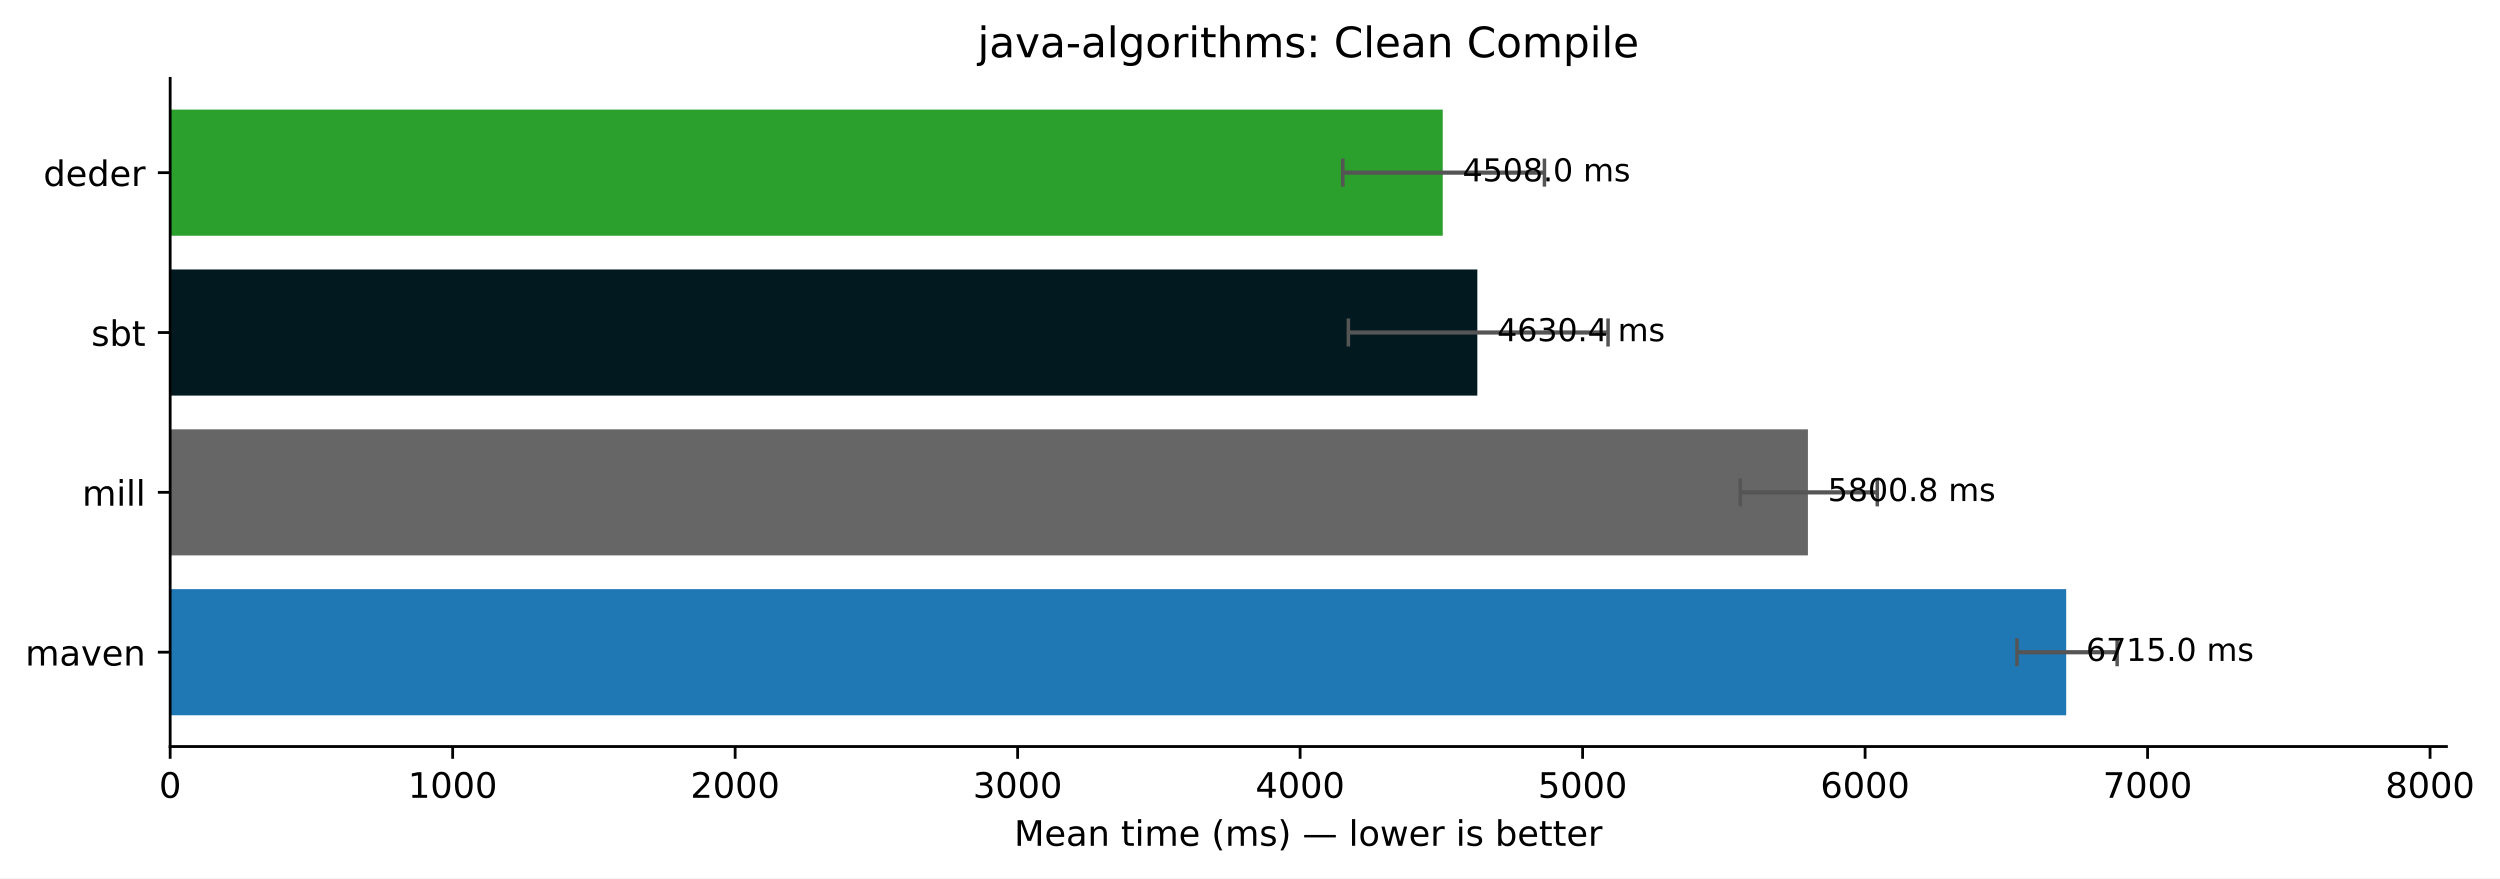
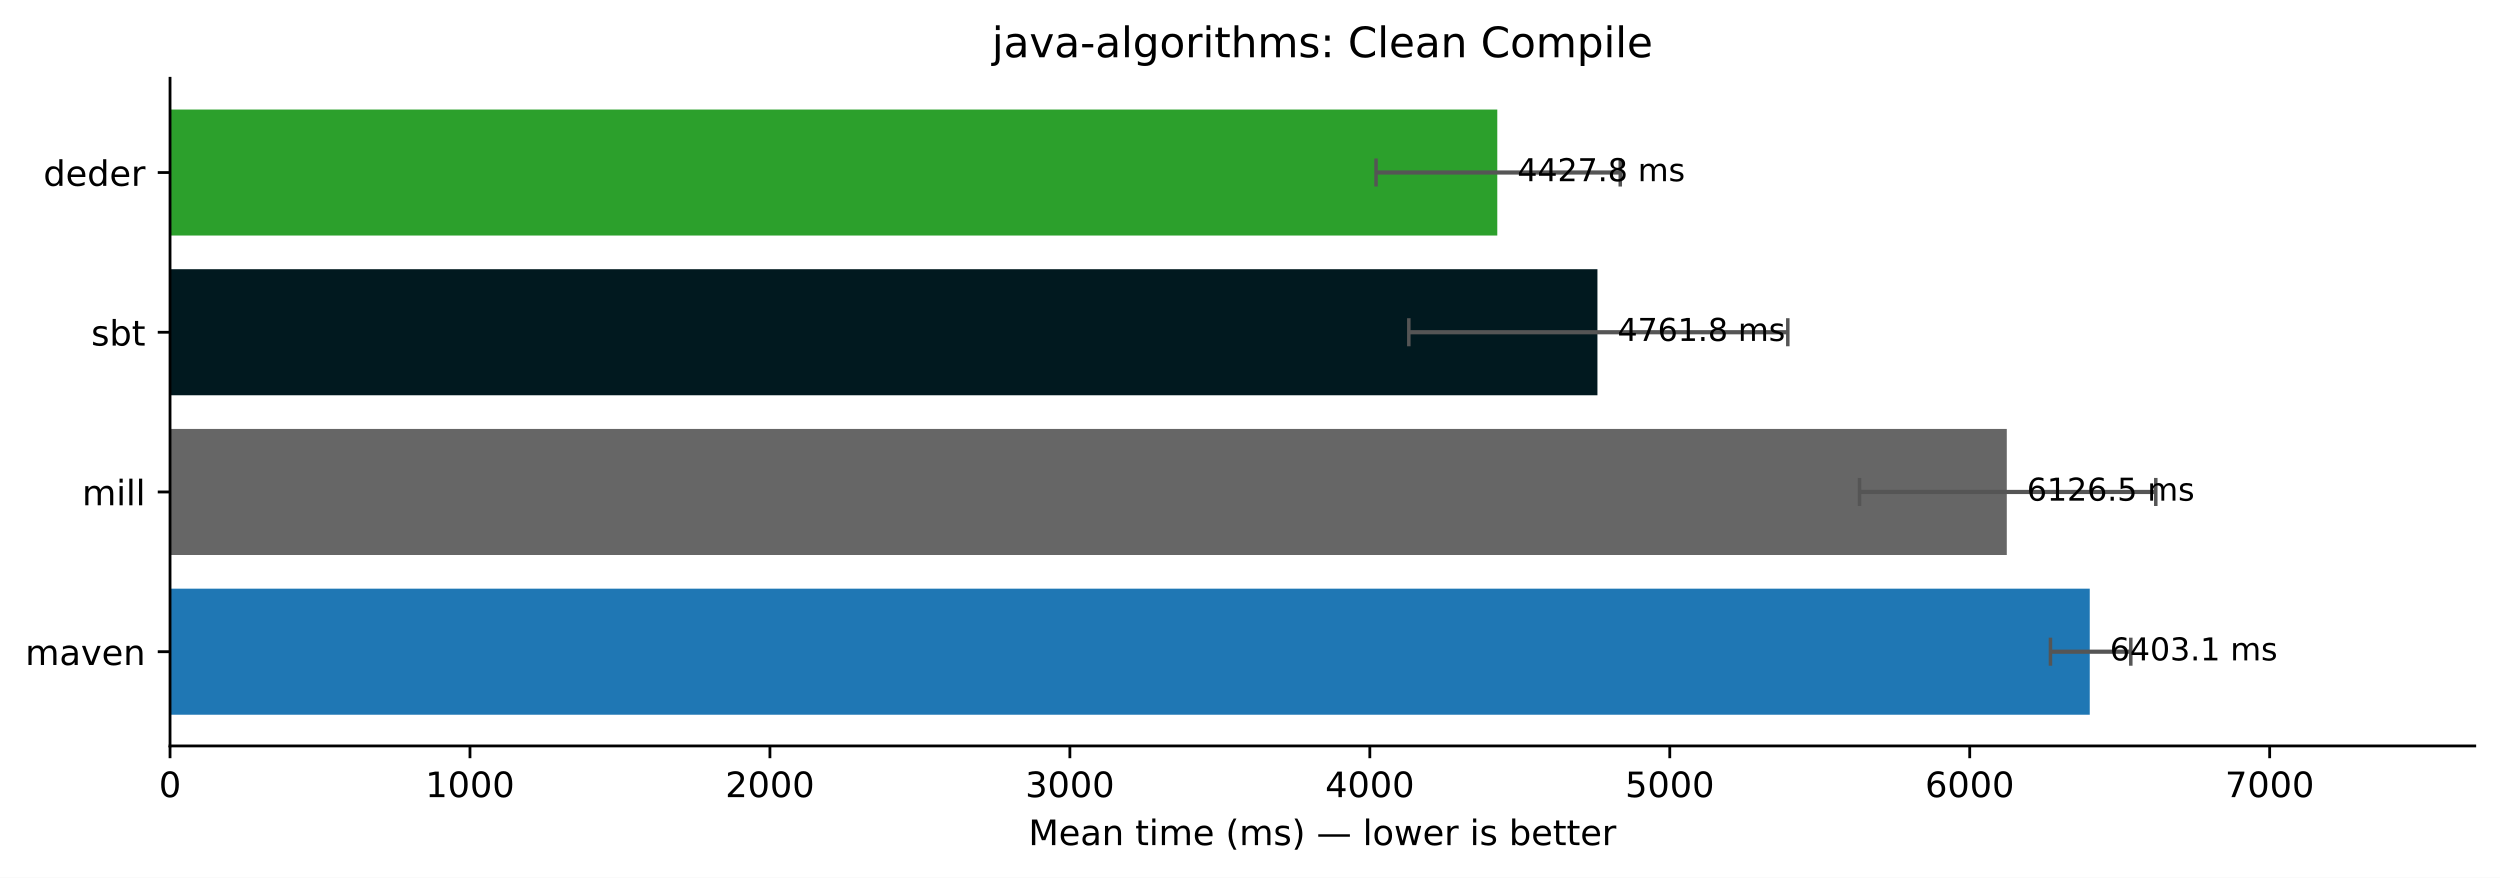
- <svg xmlns="http://www.w3.org/2000/svg" xmlns:xlink="http://www.w3.org/1999/xlink" width="712.217pt" height="250.234pt" viewBox="0 0 712.217 250.234" version="1.1">
+ <svg xmlns="http://www.w3.org/2000/svg" xmlns:xlink="http://www.w3.org/1999/xlink" width="712.788pt" height="250.234pt" viewBox="0 0 712.788 250.234" version="1.1">
  <defs>
    <style type="text/css">*{stroke-linejoin: round; stroke-linecap: butt}</style>
  </defs>
  <g id="figure_1">
    <g id="patch_1">
-       <path d="M 0 250.234  L 712.217 250.234  L 712.217 0  L 0 0  z " style="fill: #ffffff" />
+       <path d="M 0 250.234  L 712.788 250.234  L 712.788 0  L 0 0  z " style="fill: #ffffff" />
    </g>
    <g id="axes_1">
      <g id="patch_2">
-         <path d="M 48.478 212.678  L 696.959 212.678  L 696.959 22.318  L 48.478 22.318  z " style="fill: #ffffff" />
+         <path d="M 48.478 212.678  L 705.588 212.678  L 705.588 22.318  L 48.478 22.318  z " style="fill: #ffffff" />
      </g>
      <g id="patch_3">
-         <path d="M 48.478 204.025  L 588.879 204.025  L 588.879 167.593  L 48.478 167.593  z " clip-path="url(#p4eeedbadb4)" style="fill: #1f77b4; stroke: #ffffff; stroke-width: 0.5; stroke-linejoin: miter" />
+         <path d="M 48.478 204.025  L 596.07 204.025  L 596.07 167.593  L 48.478 167.593  z " clip-path="url(#pfe9e58a4bf)" style="fill: #1f77b4; stroke: #ffffff; stroke-width: 0.5; stroke-linejoin: miter" />
      </g>
      <g id="patch_4">
-         <path d="M 48.478 158.485  L 515.305 158.485  L 515.305 122.052  L 48.478 122.052  z " clip-path="url(#p4eeedbadb4)" style="fill: #666666; stroke: #ffffff; stroke-width: 0.5; stroke-linejoin: miter" />
+         <path d="M 48.478 158.485  L 572.416 158.485  L 572.416 122.052  L 48.478 122.052  z " clip-path="url(#pfe9e58a4bf)" style="fill: #666666; stroke: #ffffff; stroke-width: 0.5; stroke-linejoin: miter" />
      </g>
      <g id="patch_5">
-         <path d="M 48.478 112.944  L 421.121 112.944  L 421.121 76.512  L 48.478 76.512  z " clip-path="url(#p4eeedbadb4)" style="fill: #01191f; stroke: #ffffff; stroke-width: 0.5; stroke-linejoin: miter" />
+         <path d="M 48.478 112.944  L 455.703 112.944  L 455.703 76.512  L 48.478 76.512  z " clip-path="url(#pfe9e58a4bf)" style="fill: #01191f; stroke: #ffffff; stroke-width: 0.5; stroke-linejoin: miter" />
      </g>
      <g id="patch_6">
-         <path d="M 48.478 67.403  L 411.27 67.403  L 411.27 30.971  L 48.478 30.971  z " clip-path="url(#p4eeedbadb4)" style="fill: #2ca02c; stroke: #ffffff; stroke-width: 0.5; stroke-linejoin: miter" />
+         <path d="M 48.478 67.403  L 427.147 67.403  L 427.147 30.971  L 48.478 30.971  z " clip-path="url(#pfe9e58a4bf)" style="fill: #2ca02c; stroke: #ffffff; stroke-width: 0.5; stroke-linejoin: miter" />
      </g>
      <g id="matplotlib.axis_1">
        <g id="xtick_1">
          <g id="line2d_1">
            <defs>
-               <path id="mb812a538a2" d="M 0 0  L 0 3.5  " style="stroke: #000000; stroke-width: 0.8" />
+               <path id="me7ac058f1b" d="M 0 0  L 0 3.5  " style="stroke: #000000; stroke-width: 0.8" />
            </defs>
            <g>
-               <use xlink:href="#mb812a538a2" x="48.478" y="212.678" style="stroke: #000000; stroke-width: 0.8" />
+               <use xlink:href="#me7ac058f1b" x="48.478" y="212.678" style="stroke: #000000; stroke-width: 0.8" />
            </g>
          </g>
          <g id="text_1">
            <g transform="translate(45.29688 227.2766) scale(0.1 -0.1)">
              <defs>
                <path id="DejaVuSans-30" d="M 2034 4250  Q 1547 4250 1301 3770  Q 1056 3291 1056 2328  Q 1056 1369 1301 889  Q 1547 409 2034 409  Q 2525 409 2770 889  Q 3016 1369 3016 2328  Q 3016 3291 2770 3770  Q 2525 4250 2034 4250  z M 2034 4750  Q 2819 4750 3233 4129  Q 3647 3509 3647 2328  Q 3647 1150 3233 529  Q 2819 -91 2034 -91  Q 1250 -91 836 529  Q 422 1150 422 2328  Q 422 3509 836 4129  Q 1250 4750 2034 4750  z " transform="scale(0.015625)" />
              </defs>
              <use xlink:href="#DejaVuSans-30" />
            </g>
          </g>
        </g>
        <g id="xtick_2">
          <g id="line2d_2">
            <g>
-               <use xlink:href="#mb812a538a2" x="128.955" y="212.678" style="stroke: #000000; stroke-width: 0.8" />
+               <use xlink:href="#me7ac058f1b" x="133.998" y="212.678" style="stroke: #000000; stroke-width: 0.8" />
            </g>
          </g>
          <g id="text_2">
-             <g transform="translate(116.2299 227.2766) scale(0.1 -0.1)">
+             <g transform="translate(121.2729 227.2766) scale(0.1 -0.1)">
              <defs>
                <path id="DejaVuSans-31" d="M 794 531  L 1825 531  L 1825 4091  L 703 3866  L 703 4441  L 1819 4666  L 2450 4666  L 2450 531  L 3481 531  L 3481 0  L 794 0  L 794 531  z " transform="scale(0.015625)" />
              </defs>
              <use xlink:href="#DejaVuSans-31" />
              <use xlink:href="#DejaVuSans-30" transform="translate(63.62305 0)" />
              <use xlink:href="#DejaVuSans-30" transform="translate(127.2461 0)" />
              <use xlink:href="#DejaVuSans-30" transform="translate(190.8691 0)" />
            </g>
          </g>
        </g>
        <g id="xtick_3">
          <g id="line2d_3">
            <g>
-               <use xlink:href="#mb812a538a2" x="209.432" y="212.678" style="stroke: #000000; stroke-width: 0.8" />
+               <use xlink:href="#me7ac058f1b" x="219.518" y="212.678" style="stroke: #000000; stroke-width: 0.8" />
            </g>
          </g>
          <g id="text_3">
-             <g transform="translate(196.7066 227.2766) scale(0.1 -0.1)">
+             <g transform="translate(206.7926 227.2766) scale(0.1 -0.1)">
              <defs>
                <path id="DejaVuSans-32" d="M 1228 531  L 3431 531  L 3431 0  L 469 0  L 469 531  Q 828 903 1448 1529  Q 2069 2156 2228 2338  Q 2531 2678 2651 2914  Q 2772 3150 2772 3378  Q 2772 3750 2511 3984  Q 2250 4219 1831 4219  Q 1534 4219 1204 4116  Q 875 4013 500 3803  L 500 4441  Q 881 4594 1212 4672  Q 1544 4750 1819 4750  Q 2544 4750 2975 4387  Q 3406 4025 3406 3419  Q 3406 3131 3298 2873  Q 3191 2616 2906 2266  Q 2828 2175 2409 1742  Q 1991 1309 1228 531  z " transform="scale(0.015625)" />
              </defs>
              <use xlink:href="#DejaVuSans-32" />
              <use xlink:href="#DejaVuSans-30" transform="translate(63.62305 0)" />
              <use xlink:href="#DejaVuSans-30" transform="translate(127.2461 0)" />
              <use xlink:href="#DejaVuSans-30" transform="translate(190.8691 0)" />
            </g>
          </g>
        </g>
        <g id="xtick_4">
          <g id="line2d_4">
            <g>
-               <use xlink:href="#mb812a538a2" x="289.908" y="212.678" style="stroke: #000000; stroke-width: 0.8" />
+               <use xlink:href="#me7ac058f1b" x="305.037" y="212.678" style="stroke: #000000; stroke-width: 0.8" />
            </g>
          </g>
          <g id="text_4">
-             <g transform="translate(277.1833 227.2766) scale(0.1 -0.1)">
+             <g transform="translate(292.3124 227.2766) scale(0.1 -0.1)">
              <defs>
                <path id="DejaVuSans-33" d="M 2597 2516  Q 3050 2419 3304 2112  Q 3559 1806 3559 1356  Q 3559 666 3084 287  Q 2609 -91 1734 -91  Q 1441 -91 1130 -33  Q 819 25 488 141  L 488 750  Q 750 597 1062 519  Q 1375 441 1716 441  Q 2309 441 2620 675  Q 2931 909 2931 1356  Q 2931 1769 2642 2001  Q 2353 2234 1838 2234  L 1294 2234  L 1294 2753  L 1863 2753  Q 2328 2753 2575 2939  Q 2822 3125 2822 3475  Q 2822 3834 2567 4026  Q 2313 4219 1838 4219  Q 1578 4219 1281 4162  Q 984 4106 628 3988  L 628 4550  Q 988 4650 1302 4700  Q 1616 4750 1894 4750  Q 2613 4750 3031 4423  Q 3450 4097 3450 3541  Q 3450 3153 3228 2886  Q 3006 2619 2597 2516  z " transform="scale(0.015625)" />
              </defs>
              <use xlink:href="#DejaVuSans-33" />
              <use xlink:href="#DejaVuSans-30" transform="translate(63.62305 0)" />
              <use xlink:href="#DejaVuSans-30" transform="translate(127.2461 0)" />
              <use xlink:href="#DejaVuSans-30" transform="translate(190.8691 0)" />
            </g>
          </g>
        </g>
        <g id="xtick_5">
          <g id="line2d_5">
            <g>
-               <use xlink:href="#mb812a538a2" x="370.385" y="212.678" style="stroke: #000000; stroke-width: 0.8" />
+               <use xlink:href="#me7ac058f1b" x="390.557" y="212.678" style="stroke: #000000; stroke-width: 0.8" />
            </g>
          </g>
          <g id="text_5">
-             <g transform="translate(357.66 227.2766) scale(0.1 -0.1)">
+             <g transform="translate(377.8322 227.2766) scale(0.1 -0.1)">
              <defs>
                <path id="DejaVuSans-34" d="M 2419 4116  L 825 1625  L 2419 1625  L 2419 4116  z M 2253 4666  L 3047 4666  L 3047 1625  L 3713 1625  L 3713 1100  L 3047 1100  L 3047 0  L 2419 0  L 2419 1100  L 313 1100  L 313 1709  L 2253 4666  z " transform="scale(0.015625)" />
              </defs>
              <use xlink:href="#DejaVuSans-34" />
              <use xlink:href="#DejaVuSans-30" transform="translate(63.62305 0)" />
              <use xlink:href="#DejaVuSans-30" transform="translate(127.2461 0)" />
              <use xlink:href="#DejaVuSans-30" transform="translate(190.8691 0)" />
            </g>
          </g>
        </g>
        <g id="xtick_6">
          <g id="line2d_6">
            <g>
-               <use xlink:href="#mb812a538a2" x="450.862" y="212.678" style="stroke: #000000; stroke-width: 0.8" />
+               <use xlink:href="#me7ac058f1b" x="476.077" y="212.678" style="stroke: #000000; stroke-width: 0.8" />
            </g>
          </g>
          <g id="text_6">
-             <g transform="translate(438.1368 227.2766) scale(0.1 -0.1)">
+             <g transform="translate(463.3519 227.2766) scale(0.1 -0.1)">
              <defs>
                <path id="DejaVuSans-35" d="M 691 4666  L 3169 4666  L 3169 4134  L 1269 4134  L 1269 2991  Q 1406 3038 1543 3061  Q 1681 3084 1819 3084  Q 2600 3084 3056 2656  Q 3513 2228 3513 1497  Q 3513 744 3044 326  Q 2575 -91 1722 -91  Q 1428 -91 1123 -41  Q 819 9 494 109  L 494 744  Q 775 591 1075 516  Q 1375 441 1709 441  Q 2250 441 2565 725  Q 2881 1009 2881 1497  Q 2881 1984 2565 2268  Q 2250 2553 1709 2553  Q 1456 2553 1204 2497  Q 953 2441 691 2322  L 691 4666  z " transform="scale(0.015625)" />
              </defs>
              <use xlink:href="#DejaVuSans-35" />
              <use xlink:href="#DejaVuSans-30" transform="translate(63.62305 0)" />
              <use xlink:href="#DejaVuSans-30" transform="translate(127.2461 0)" />
              <use xlink:href="#DejaVuSans-30" transform="translate(190.8691 0)" />
            </g>
          </g>
        </g>
        <g id="xtick_7">
          <g id="line2d_7">
            <g>
-               <use xlink:href="#mb812a538a2" x="531.338" y="212.678" style="stroke: #000000; stroke-width: 0.8" />
+               <use xlink:href="#me7ac058f1b" x="561.597" y="212.678" style="stroke: #000000; stroke-width: 0.8" />
            </g>
          </g>
          <g id="text_7">
-             <g transform="translate(518.6135 227.2766) scale(0.1 -0.1)">
+             <g transform="translate(548.8717 227.2766) scale(0.1 -0.1)">
              <defs>
                <path id="DejaVuSans-36" d="M 2113 2584  Q 1688 2584 1439 2293  Q 1191 2003 1191 1497  Q 1191 994 1439 701  Q 1688 409 2113 409  Q 2538 409 2786 701  Q 3034 994 3034 1497  Q 3034 2003 2786 2293  Q 2538 2584 2113 2584  z M 3366 4563  L 3366 3988  Q 3128 4100 2886 4159  Q 2644 4219 2406 4219  Q 1781 4219 1451 3797  Q 1122 3375 1075 2522  Q 1259 2794 1537 2939  Q 1816 3084 2150 3084  Q 2853 3084 3261 2657  Q 3669 2231 3669 1497  Q 3669 778 3244 343  Q 2819 -91 2113 -91  Q 1303 -91 875 529  Q 447 1150 447 2328  Q 447 3434 972 4092  Q 1497 4750 2381 4750  Q 2619 4750 2861 4703  Q 3103 4656 3366 4563  z " transform="scale(0.015625)" />
              </defs>
              <use xlink:href="#DejaVuSans-36" />
              <use xlink:href="#DejaVuSans-30" transform="translate(63.62305 0)" />
              <use xlink:href="#DejaVuSans-30" transform="translate(127.2461 0)" />
              <use xlink:href="#DejaVuSans-30" transform="translate(190.8691 0)" />
            </g>
          </g>
        </g>
        <g id="xtick_8">
          <g id="line2d_8">
            <g>
-               <use xlink:href="#mb812a538a2" x="611.815" y="212.678" style="stroke: #000000; stroke-width: 0.8" />
+               <use xlink:href="#me7ac058f1b" x="647.116" y="212.678" style="stroke: #000000; stroke-width: 0.8" />
            </g>
          </g>
          <g id="text_8">
-             <g transform="translate(599.0902 227.2766) scale(0.1 -0.1)">
+             <g transform="translate(634.3914 227.2766) scale(0.1 -0.1)">
              <defs>
                <path id="DejaVuSans-37" d="M 525 4666  L 3525 4666  L 3525 4397  L 1831 0  L 1172 0  L 2766 4134  L 525 4134  L 525 4666  z " transform="scale(0.015625)" />
              </defs>
              <use xlink:href="#DejaVuSans-37" />
              <use xlink:href="#DejaVuSans-30" transform="translate(63.62305 0)" />
              <use xlink:href="#DejaVuSans-30" transform="translate(127.2461 0)" />
              <use xlink:href="#DejaVuSans-30" transform="translate(190.8691 0)" />
            </g>
          </g>
        </g>
-         <g id="xtick_9">
-           <g id="line2d_9">
-             <g>
-               <use xlink:href="#mb812a538a2" x="692.292" y="212.678" style="stroke: #000000; stroke-width: 0.8" />
-             </g>
-           </g>
-           <g id="text_9">
-             <g transform="translate(679.5669 227.2766) scale(0.1 -0.1)">
-               <defs>
-                 <path id="DejaVuSans-38" d="M 2034 2216  Q 1584 2216 1326 1975  Q 1069 1734 1069 1313  Q 1069 891 1326 650  Q 1584 409 2034 409  Q 2484 409 2743 651  Q 3003 894 3003 1313  Q 3003 1734 2745 1975  Q 2488 2216 2034 2216  z M 1403 2484  Q 997 2584 770 2862  Q 544 3141 544 3541  Q 544 4100 942 4425  Q 1341 4750 2034 4750  Q 2731 4750 3128 4425  Q 3525 4100 3525 3541  Q 3525 3141 3298 2862  Q 3072 2584 2669 2484  Q 3125 2378 3379 2068  Q 3634 1759 3634 1313  Q 3634 634 3220 271  Q 2806 -91 2034 -91  Q 1263 -91 848 271  Q 434 634 434 1313  Q 434 1759 690 2068  Q 947 2378 1403 2484  z M 1172 3481  Q 1172 3119 1398 2916  Q 1625 2713 2034 2713  Q 2441 2713 2670 2916  Q 2900 3119 2900 3481  Q 2900 3844 2670 4047  Q 2441 4250 2034 4250  Q 1625 4250 1398 4047  Q 1172 3844 1172 3481  z " transform="scale(0.015625)" />
-               </defs>
-               <use xlink:href="#DejaVuSans-38" />
-               <use xlink:href="#DejaVuSans-30" transform="translate(63.62305 0)" />
-               <use xlink:href="#DejaVuSans-30" transform="translate(127.2461 0)" />
-               <use xlink:href="#DejaVuSans-30" transform="translate(190.8691 0)" />
-             </g>
-           </g>
-         </g>
-         <g id="text_10">
-           <g transform="translate(288.9217 240.9547) scale(0.1 -0.1)">
+         <g id="text_9">
+           <g transform="translate(293.2362 240.9547) scale(0.1 -0.1)">
            <defs>
              <path id="DejaVuSans-4d" d="M 628 4666  L 1569 4666  L 2759 1491  L 3956 4666  L 4897 4666  L 4897 0  L 4281 0  L 4281 4097  L 3078 897  L 2444 897  L 1241 4097  L 1241 0  L 628 0  L 628 4666  z " transform="scale(0.015625)" />
              <path id="DejaVuSans-65" d="M 3597 1894  L 3597 1613  L 953 1613  Q 991 1019 1311 708  Q 1631 397 2203 397  Q 2534 397 2845 478  Q 3156 559 3463 722  L 3463 178  Q 3153 47 2828 -22  Q 2503 -91 2169 -91  Q 1331 -91 842 396  Q 353 884 353 1716  Q 353 2575 817 3079  Q 1281 3584 2069 3584  Q 2775 3584 3186 3129  Q 3597 2675 3597 1894  z M 3022 2063  Q 3016 2534 2758 2815  Q 2500 3097 2075 3097  Q 1594 3097 1305 2825  Q 1016 2553 972 2059  L 3022 2063  z " transform="scale(0.015625)" />
              <path id="DejaVuSans-61" d="M 2194 1759  Q 1497 1759 1228 1600  Q 959 1441 959 1056  Q 959 750 1161 570  Q 1363 391 1709 391  Q 2188 391 2477 730  Q 2766 1069 2766 1631  L 2766 1759  L 2194 1759  z M 3341 1997  L 3341 0  L 2766 0  L 2766 531  Q 2569 213 2275 61  Q 1981 -91 1556 -91  Q 1019 -91 701 211  Q 384 513 384 1019  Q 384 1609 779 1909  Q 1175 2209 1959 2209  L 2766 2209  L 2766 2266  Q 2766 2663 2505 2880  Q 2244 3097 1772 3097  Q 1472 3097 1187 3025  Q 903 2953 641 2809  L 641 3341  Q 956 3463 1253 3523  Q 1550 3584 1831 3584  Q 2591 3584 2966 3190  Q 3341 2797 3341 1997  z " transform="scale(0.015625)" />
              <path id="DejaVuSans-6e" d="M 3513 2113  L 3513 0  L 2938 0  L 2938 2094  Q 2938 2591 2744 2837  Q 2550 3084 2163 3084  Q 1697 3084 1428 2787  Q 1159 2491 1159 1978  L 1159 0  L 581 0  L 581 3500  L 1159 3500  L 1159 2956  Q 1366 3272 1645 3428  Q 1925 3584 2291 3584  Q 2894 3584 3203 3211  Q 3513 2838 3513 2113  z " transform="scale(0.015625)" />
              <path id="DejaVuSans-20" transform="scale(0.015625)" />
              <path id="DejaVuSans-74" d="M 1172 4494  L 1172 3500  L 2356 3500  L 2356 3053  L 1172 3053  L 1172 1153  Q 1172 725 1289 603  Q 1406 481 1766 481  L 2356 481  L 2356 0  L 1766 0  Q 1100 0 847 248  Q 594 497 594 1153  L 594 3053  L 172 3053  L 172 3500  L 594 3500  L 594 4494  L 1172 4494  z " transform="scale(0.015625)" />
              <path id="DejaVuSans-69" d="M 603 3500  L 1178 3500  L 1178 0  L 603 0  L 603 3500  z M 603 4863  L 1178 4863  L 1178 4134  L 603 4134  L 603 4863  z " transform="scale(0.015625)" />
              <path id="DejaVuSans-6d" d="M 3328 2828  Q 3544 3216 3844 3400  Q 4144 3584 4550 3584  Q 5097 3584 5394 3201  Q 5691 2819 5691 2113  L 5691 0  L 5113 0  L 5113 2094  Q 5113 2597 4934 2840  Q 4756 3084 4391 3084  Q 3944 3084 3684 2787  Q 3425 2491 3425 1978  L 3425 0  L 2847 0  L 2847 2094  Q 2847 2600 2669 2842  Q 2491 3084 2119 3084  Q 1678 3084 1418 2786  Q 1159 2488 1159 1978  L 1159 0  L 581 0  L 581 3500  L 1159 3500  L 1159 2956  Q 1356 3278 1631 3431  Q 1906 3584 2284 3584  Q 2666 3584 2933 3390  Q 3200 3197 3328 2828  z " transform="scale(0.015625)" />
              <path id="DejaVuSans-28" d="M 1984 4856  Q 1566 4138 1362 3434  Q 1159 2731 1159 2009  Q 1159 1288 1364 580  Q 1569 -128 1984 -844  L 1484 -844  Q 1016 -109 783 600  Q 550 1309 550 2009  Q 550 2706 781 3412  Q 1013 4119 1484 4856  L 1984 4856  z " transform="scale(0.015625)" />
              <path id="DejaVuSans-73" d="M 2834 3397  L 2834 2853  Q 2591 2978 2328 3040  Q 2066 3103 1784 3103  Q 1356 3103 1142 2972  Q 928 2841 928 2578  Q 928 2378 1081 2264  Q 1234 2150 1697 2047  L 1894 2003  Q 2506 1872 2764 1633  Q 3022 1394 3022 966  Q 3022 478 2636 193  Q 2250 -91 1575 -91  Q 1294 -91 989 -36  Q 684 19 347 128  L 347 722  Q 666 556 975 473  Q 1284 391 1588 391  Q 1994 391 2212 530  Q 2431 669 2431 922  Q 2431 1156 2273 1281  Q 2116 1406 1581 1522  L 1381 1569  Q 847 1681 609 1914  Q 372 2147 372 2553  Q 372 3047 722 3315  Q 1072 3584 1716 3584  Q 2034 3584 2315 3537  Q 2597 3491 2834 3397  z " transform="scale(0.015625)" />
              <path id="DejaVuSans-29" d="M 513 4856  L 1013 4856  Q 1481 4119 1714 3412  Q 1947 2706 1947 2009  Q 1947 1309 1714 600  Q 1481 -109 1013 -844  L 513 -844  Q 928 -128 1133 580  Q 1338 1288 1338 2009  Q 1338 2731 1133 3434  Q 928 4138 513 4856  z " transform="scale(0.015625)" />
              <path id="DejaVuSans-2014" d="M 313 1978  L 6088 1978  L 6088 1528  L 313 1528  L 313 1978  z " transform="scale(0.015625)" />
              <path id="DejaVuSans-6c" d="M 603 4863  L 1178 4863  L 1178 0  L 603 0  L 603 4863  z " transform="scale(0.015625)" />
              <path id="DejaVuSans-6f" d="M 1959 3097  Q 1497 3097 1228 2736  Q 959 2375 959 1747  Q 959 1119 1226 758  Q 1494 397 1959 397  Q 2419 397 2687 759  Q 2956 1122 2956 1747  Q 2956 2369 2687 2733  Q 2419 3097 1959 3097  z M 1959 3584  Q 2709 3584 3137 3096  Q 3566 2609 3566 1747  Q 3566 888 3137 398  Q 2709 -91 1959 -91  Q 1206 -91 779 398  Q 353 888 353 1747  Q 353 2609 779 3096  Q 1206 3584 1959 3584  z " transform="scale(0.015625)" />
              <path id="DejaVuSans-77" d="M 269 3500  L 844 3500  L 1563 769  L 2278 3500  L 2956 3500  L 3675 769  L 4391 3500  L 4966 3500  L 4050 0  L 3372 0  L 2619 2869  L 1863 0  L 1184 0  L 269 3500  z " transform="scale(0.015625)" />
              <path id="DejaVuSans-72" d="M 2631 2963  Q 2534 3019 2420 3045  Q 2306 3072 2169 3072  Q 1681 3072 1420 2755  Q 1159 2438 1159 1844  L 1159 0  L 581 0  L 581 3500  L 1159 3500  L 1159 2956  Q 1341 3275 1631 3429  Q 1922 3584 2338 3584  Q 2397 3584 2469 3576  Q 2541 3569 2628 3553  L 2631 2963  z " transform="scale(0.015625)" />
              <path id="DejaVuSans-62" d="M 3116 1747  Q 3116 2381 2855 2742  Q 2594 3103 2138 3103  Q 1681 3103 1420 2742  Q 1159 2381 1159 1747  Q 1159 1113 1420 752  Q 1681 391 2138 391  Q 2594 391 2855 752  Q 3116 1113 3116 1747  z M 1159 2969  Q 1341 3281 1617 3432  Q 1894 3584 2278 3584  Q 2916 3584 3314 3078  Q 3713 2572 3713 1747  Q 3713 922 3314 415  Q 2916 -91 2278 -91  Q 1894 -91 1617 61  Q 1341 213 1159 525  L 1159 0  L 581 0  L 581 4863  L 1159 4863  L 1159 2969  z " transform="scale(0.015625)" />
            </defs>
            <use xlink:href="#DejaVuSans-4d" />
            <use xlink:href="#DejaVuSans-65" transform="translate(86.2793 0)" />
            <use xlink:href="#DejaVuSans-61" transform="translate(147.8027 0)" />
            <use xlink:href="#DejaVuSans-6e" transform="translate(209.082 0)" />
            <use xlink:href="#DejaVuSans-20" transform="translate(272.4609 0)" />
            <use xlink:href="#DejaVuSans-74" transform="translate(304.248 0)" />
            <use xlink:href="#DejaVuSans-69" transform="translate(343.457 0)" />
            <use xlink:href="#DejaVuSans-6d" transform="translate(371.2402 0)" />
            <use xlink:href="#DejaVuSans-65" transform="translate(468.6523 0)" />
            <use xlink:href="#DejaVuSans-20" transform="translate(530.1758 0)" />
            <use xlink:href="#DejaVuSans-28" transform="translate(561.9629 0)" />
            <use xlink:href="#DejaVuSans-6d" transform="translate(600.9766 0)" />
            <use xlink:href="#DejaVuSans-73" transform="translate(698.3887 0)" />
            <use xlink:href="#DejaVuSans-29" transform="translate(750.4883 0)" />
            <use xlink:href="#DejaVuSans-20" transform="translate(789.502 0)" />
            <use xlink:href="#DejaVuSans-2014" transform="translate(821.2891 0)" />
            <use xlink:href="#DejaVuSans-20" transform="translate(921.2891 0)" />
            <use xlink:href="#DejaVuSans-6c" transform="translate(953.0762 0)" />
            <use xlink:href="#DejaVuSans-6f" transform="translate(980.8594 0)" />
            <use xlink:href="#DejaVuSans-77" transform="translate(1042.041 0)" />
            <use xlink:href="#DejaVuSans-65" transform="translate(1123.828 0)" />
            <use xlink:href="#DejaVuSans-72" transform="translate(1185.352 0)" />
            <use xlink:href="#DejaVuSans-20" transform="translate(1226.465 0)" />
            <use xlink:href="#DejaVuSans-69" transform="translate(1258.252 0)" />
            <use xlink:href="#DejaVuSans-73" transform="translate(1286.035 0)" />
            <use xlink:href="#DejaVuSans-20" transform="translate(1338.135 0)" />
            <use xlink:href="#DejaVuSans-62" transform="translate(1369.922 0)" />
            <use xlink:href="#DejaVuSans-65" transform="translate(1433.398 0)" />
            <use xlink:href="#DejaVuSans-74" transform="translate(1494.922 0)" />
            <use xlink:href="#DejaVuSans-74" transform="translate(1534.131 0)" />
            <use xlink:href="#DejaVuSans-65" transform="translate(1573.34 0)" />
            <use xlink:href="#DejaVuSans-72" transform="translate(1634.863 0)" />
          </g>
        </g>
      </g>
      <g id="matplotlib.axis_2">
        <g id="ytick_1">
-           <g id="line2d_10">
+           <g id="line2d_9">
            <defs>
-               <path id="m8e6360c53e" d="M 0 0  L -3.5 0  " style="stroke: #000000; stroke-width: 0.8" />
+               <path id="mede4c63b3a" d="M 0 0  L -3.5 0  " style="stroke: #000000; stroke-width: 0.8" />
            </defs>
            <g>
-               <use xlink:href="#m8e6360c53e" x="48.478" y="185.809" style="stroke: #000000; stroke-width: 0.8" />
-             </g>
-           </g>
-           <g id="text_11">
+               <use xlink:href="#mede4c63b3a" x="48.478" y="185.809" style="stroke: #000000; stroke-width: 0.8" />
+             </g>
+           </g>
+           <g id="text_10">
            <g transform="translate(7.2 189.6083) scale(0.1 -0.1)">
              <defs>
                <path id="DejaVuSans-76" d="M 191 3500  L 800 3500  L 1894 563  L 2988 3500  L 3597 3500  L 2284 0  L 1503 0  L 191 3500  z " transform="scale(0.015625)" />
              </defs>
              <use xlink:href="#DejaVuSans-6d" />
              <use xlink:href="#DejaVuSans-61" transform="translate(97.41211 0)" />
              <use xlink:href="#DejaVuSans-76" transform="translate(158.6914 0)" />
              <use xlink:href="#DejaVuSans-65" transform="translate(217.8711 0)" />
              <use xlink:href="#DejaVuSans-6e" transform="translate(279.3945 0)" />
            </g>
          </g>
        </g>
        <g id="ytick_2">
-           <g id="line2d_11">
-             <g>
-               <use xlink:href="#m8e6360c53e" x="48.478" y="140.268" style="stroke: #000000; stroke-width: 0.8" />
-             </g>
-           </g>
-           <g id="text_12">
+           <g id="line2d_10">
+             <g>
+               <use xlink:href="#mede4c63b3a" x="48.478" y="140.268" style="stroke: #000000; stroke-width: 0.8" />
+             </g>
+           </g>
+           <g id="text_11">
            <g transform="translate(23.40312 144.0677) scale(0.1 -0.1)">
              <use xlink:href="#DejaVuSans-6d" />
              <use xlink:href="#DejaVuSans-69" transform="translate(97.41211 0)" />
              <use xlink:href="#DejaVuSans-6c" transform="translate(125.1953 0)" />
              <use xlink:href="#DejaVuSans-6c" transform="translate(152.9785 0)" />
            </g>
          </g>
        </g>
        <g id="ytick_3">
-           <g id="line2d_12">
-             <g>
-               <use xlink:href="#m8e6360c53e" x="48.478" y="94.728" style="stroke: #000000; stroke-width: 0.8" />
-             </g>
-           </g>
-           <g id="text_13">
+           <g id="line2d_11">
+             <g>
+               <use xlink:href="#mede4c63b3a" x="48.478" y="94.728" style="stroke: #000000; stroke-width: 0.8" />
+             </g>
+           </g>
+           <g id="text_12">
            <g transform="translate(26 98.52701) scale(0.1 -0.1)">
              <use xlink:href="#DejaVuSans-73" />
              <use xlink:href="#DejaVuSans-62" transform="translate(52.09961 0)" />
              <use xlink:href="#DejaVuSans-74" transform="translate(115.5762 0)" />
            </g>
          </g>
        </g>
        <g id="ytick_4">
-           <g id="line2d_13">
-             <g>
-               <use xlink:href="#m8e6360c53e" x="48.478" y="49.187" style="stroke: #000000; stroke-width: 0.8" />
-             </g>
-           </g>
-           <g id="text_14">
+           <g id="line2d_12">
+             <g>
+               <use xlink:href="#mede4c63b3a" x="48.478" y="49.187" style="stroke: #000000; stroke-width: 0.8" />
+             </g>
+           </g>
+           <g id="text_13">
            <g transform="translate(12.36406 52.98634) scale(0.1 -0.1)">
              <defs>
                <path id="DejaVuSans-64" d="M 2906 2969  L 2906 4863  L 3481 4863  L 3481 0  L 2906 0  L 2906 525  Q 2725 213 2448 61  Q 2172 -91 1784 -91  Q 1150 -91 751 415  Q 353 922 353 1747  Q 353 2572 751 3078  Q 1150 3584 1784 3584  Q 2172 3584 2448 3432  Q 2725 3281 2906 2969  z M 947 1747  Q 947 1113 1208 752  Q 1469 391 1925 391  Q 2381 391 2643 752  Q 2906 1113 2906 1747  Q 2906 2381 2643 2742  Q 2381 3103 1925 3103  Q 1469 3103 1208 2742  Q 947 2381 947 1747  z " transform="scale(0.015625)" />
              </defs>
              <use xlink:href="#DejaVuSans-64" />
              <use xlink:href="#DejaVuSans-65" transform="translate(63.47656 0)" />
              <use xlink:href="#DejaVuSans-64" transform="translate(125 0)" />
              <use xlink:href="#DejaVuSans-65" transform="translate(188.4766 0)" />
              <use xlink:href="#DejaVuSans-72" transform="translate(250 0)" />
            </g>
          </g>
        </g>
      </g>
      <g id="LineCollection_1">
-         <path d="M 574.614 185.809  L 603.144 185.809  " clip-path="url(#p4eeedbadb4)" style="fill: none; stroke: #555555; stroke-width: 1.2" />
-         <path d="M 495.797 140.268  L 534.812 140.268  " clip-path="url(#p4eeedbadb4)" style="fill: none; stroke: #555555; stroke-width: 1.2" />
-         <path d="M 384.128 94.728  L 458.113 94.728  " clip-path="url(#p4eeedbadb4)" style="fill: none; stroke: #555555; stroke-width: 1.2" />
-         <path d="M 382.549 49.187  L 439.991 49.187  " clip-path="url(#p4eeedbadb4)" style="fill: none; stroke: #555555; stroke-width: 1.2" />
+         <path d="M 584.616 185.809  L 607.523 185.809  " clip-path="url(#pfe9e58a4bf)" style="fill: none; stroke: #555555; stroke-width: 1.2" />
+         <path d="M 530.184 140.268  L 614.647 140.268  " clip-path="url(#pfe9e58a4bf)" style="fill: none; stroke: #555555; stroke-width: 1.2" />
+         <path d="M 401.678 94.728  L 509.729 94.728  " clip-path="url(#pfe9e58a4bf)" style="fill: none; stroke: #555555; stroke-width: 1.2" />
+         <path d="M 392.334 49.187  L 461.96 49.187  " clip-path="url(#pfe9e58a4bf)" style="fill: none; stroke: #555555; stroke-width: 1.2" />
+       </g>
+       <g id="line2d_13">
+         <defs>
+           <path id="mb405ef26af" d="M 0 4  L 0 -4  " style="stroke: #555555" />
+         </defs>
+         <g clip-path="url(#pfe9e58a4bf)">
+           <use xlink:href="#mb405ef26af" x="584.616" y="185.809" style="fill: #1f77b4; stroke: #555555" />
+           <use xlink:href="#mb405ef26af" x="530.184" y="140.268" style="fill: #1f77b4; stroke: #555555" />
+           <use xlink:href="#mb405ef26af" x="401.678" y="94.728" style="fill: #1f77b4; stroke: #555555" />
+           <use xlink:href="#mb405ef26af" x="392.334" y="49.187" style="fill: #1f77b4; stroke: #555555" />
+         </g>
      </g>
      <g id="line2d_14">
-         <defs>
-           <path id="md31696147e" d="M 0 4  L 0 -4  " style="stroke: #555555" />
-         </defs>
-         <g clip-path="url(#p4eeedbadb4)">
-           <use xlink:href="#md31696147e" x="574.614" y="185.809" style="fill: #1f77b4; stroke: #555555" />
-           <use xlink:href="#md31696147e" x="495.797" y="140.268" style="fill: #1f77b4; stroke: #555555" />
-           <use xlink:href="#md31696147e" x="384.128" y="94.728" style="fill: #1f77b4; stroke: #555555" />
-           <use xlink:href="#md31696147e" x="382.549" y="49.187" style="fill: #1f77b4; stroke: #555555" />
-         </g>
-       </g>
-       <g id="line2d_15">
-         <g clip-path="url(#p4eeedbadb4)">
-           <use xlink:href="#md31696147e" x="603.144" y="185.809" style="fill: #1f77b4; stroke: #555555" />
-           <use xlink:href="#md31696147e" x="534.812" y="140.268" style="fill: #1f77b4; stroke: #555555" />
-           <use xlink:href="#md31696147e" x="458.113" y="94.728" style="fill: #1f77b4; stroke: #555555" />
-           <use xlink:href="#md31696147e" x="439.991" y="49.187" style="fill: #1f77b4; stroke: #555555" />
+         <g clip-path="url(#pfe9e58a4bf)">
+           <use xlink:href="#mb405ef26af" x="607.523" y="185.809" style="fill: #1f77b4; stroke: #555555" />
+           <use xlink:href="#mb405ef26af" x="614.647" y="140.268" style="fill: #1f77b4; stroke: #555555" />
+           <use xlink:href="#mb405ef26af" x="509.729" y="94.728" style="fill: #1f77b4; stroke: #555555" />
+           <use xlink:href="#mb405ef26af" x="461.96" y="49.187" style="fill: #1f77b4; stroke: #555555" />
        </g>
      </g>
      <g id="patch_7">
        <path d="M 48.478 212.678  L 48.478 22.318  " style="fill: none; stroke: #000000; stroke-width: 0.8; stroke-linejoin: miter; stroke-linecap: square" />
      </g>
      <g id="patch_8">
-         <path d="M 48.478 212.678  L 696.959 212.678  " style="fill: none; stroke: #000000; stroke-width: 0.8; stroke-linejoin: miter; stroke-linecap: square" />
-       </g>
-       <g id="text_15">
-         <g transform="translate(594.2829 188.2926) scale(0.09 -0.09)">
+         <path d="M 48.478 212.678  L 705.588 212.678  " style="fill: none; stroke: #000000; stroke-width: 0.8; stroke-linejoin: miter; stroke-linecap: square" />
+       </g>
+       <g id="text_14">
+         <g transform="translate(601.5457 188.2926) scale(0.09 -0.09)">
          <defs>
            <path id="DejaVuSans-2e" d="M 684 794  L 1344 794  L 1344 0  L 684 0  L 684 794  z " transform="scale(0.015625)" />
          </defs>
          <use xlink:href="#DejaVuSans-36" />
-           <use xlink:href="#DejaVuSans-37" transform="translate(63.62305 0)" />
-           <use xlink:href="#DejaVuSans-31" transform="translate(127.2461 0)" />
-           <use xlink:href="#DejaVuSans-35" transform="translate(190.8691 0)" />
+           <use xlink:href="#DejaVuSans-34" transform="translate(63.62305 0)" />
+           <use xlink:href="#DejaVuSans-30" transform="translate(127.2461 0)" />
+           <use xlink:href="#DejaVuSans-33" transform="translate(190.8691 0)" />
          <use xlink:href="#DejaVuSans-2e" transform="translate(254.4922 0)" />
-           <use xlink:href="#DejaVuSans-30" transform="translate(286.2793 0)" />
+           <use xlink:href="#DejaVuSans-31" transform="translate(286.2793 0)" />
          <use xlink:href="#DejaVuSans-20" transform="translate(349.9023 0)" />
          <use xlink:href="#DejaVuSans-6d" transform="translate(381.6895 0)" />
          <use xlink:href="#DejaVuSans-73" transform="translate(479.1016 0)" />
        </g>
      </g>
+       <g id="text_15">
+         <g transform="translate(577.8914 142.7519) scale(0.09 -0.09)">
+           <use xlink:href="#DejaVuSans-36" />
+           <use xlink:href="#DejaVuSans-31" transform="translate(63.62305 0)" />
+           <use xlink:href="#DejaVuSans-32" transform="translate(127.2461 0)" />
+           <use xlink:href="#DejaVuSans-36" transform="translate(190.8691 0)" />
+           <use xlink:href="#DejaVuSans-2e" transform="translate(254.4922 0)" />
+           <use xlink:href="#DejaVuSans-35" transform="translate(286.2793 0)" />
+           <use xlink:href="#DejaVuSans-20" transform="translate(349.9023 0)" />
+           <use xlink:href="#DejaVuSans-6d" transform="translate(381.6895 0)" />
+           <use xlink:href="#DejaVuSans-73" transform="translate(479.1016 0)" />
+         </g>
+       </g>
      <g id="text_16">
-         <g transform="translate(520.7088 142.7519) scale(0.09 -0.09)">
-           <use xlink:href="#DejaVuSans-35" />
-           <use xlink:href="#DejaVuSans-38" transform="translate(63.62305 0)" />
-           <use xlink:href="#DejaVuSans-30" transform="translate(127.2461 0)" />
-           <use xlink:href="#DejaVuSans-30" transform="translate(190.8691 0)" />
+         <g transform="translate(461.1794 97.21123) scale(0.09 -0.09)">
+           <defs>
+             <path id="DejaVuSans-38" d="M 2034 2216  Q 1584 2216 1326 1975  Q 1069 1734 1069 1313  Q 1069 891 1326 650  Q 1584 409 2034 409  Q 2484 409 2743 651  Q 3003 894 3003 1313  Q 3003 1734 2745 1975  Q 2488 2216 2034 2216  z M 1403 2484  Q 997 2584 770 2862  Q 544 3141 544 3541  Q 544 4100 942 4425  Q 1341 4750 2034 4750  Q 2731 4750 3128 4425  Q 3525 4100 3525 3541  Q 3525 3141 3298 2862  Q 3072 2584 2669 2484  Q 3125 2378 3379 2068  Q 3634 1759 3634 1313  Q 3634 634 3220 271  Q 2806 -91 2034 -91  Q 1263 -91 848 271  Q 434 634 434 1313  Q 434 1759 690 2068  Q 947 2378 1403 2484  z M 1172 3481  Q 1172 3119 1398 2916  Q 1625 2713 2034 2713  Q 2441 2713 2670 2916  Q 2900 3119 2900 3481  Q 2900 3844 2670 4047  Q 2441 4250 2034 4250  Q 1625 4250 1398 4047  Q 1172 3844 1172 3481  z " transform="scale(0.015625)" />
+           </defs>
+           <use xlink:href="#DejaVuSans-34" />
+           <use xlink:href="#DejaVuSans-37" transform="translate(63.62305 0)" />
+           <use xlink:href="#DejaVuSans-36" transform="translate(127.2461 0)" />
+           <use xlink:href="#DejaVuSans-31" transform="translate(190.8691 0)" />
          <use xlink:href="#DejaVuSans-2e" transform="translate(254.4922 0)" />
          <use xlink:href="#DejaVuSans-38" transform="translate(286.2793 0)" />
          <use xlink:href="#DejaVuSans-20" transform="translate(349.9023 0)" />
          <use xlink:href="#DejaVuSans-6d" transform="translate(381.6895 0)" />
          <use xlink:href="#DejaVuSans-73" transform="translate(479.1016 0)" />
        </g>
      </g>
      <g id="text_17">
-         <g transform="translate(426.5245 97.21123) scale(0.09 -0.09)">
+         <g transform="translate(432.6227 51.67056) scale(0.09 -0.09)">
          <use xlink:href="#DejaVuSans-34" />
-           <use xlink:href="#DejaVuSans-36" transform="translate(63.62305 0)" />
-           <use xlink:href="#DejaVuSans-33" transform="translate(127.2461 0)" />
-           <use xlink:href="#DejaVuSans-30" transform="translate(190.8691 0)" />
+           <use xlink:href="#DejaVuSans-34" transform="translate(63.62305 0)" />
+           <use xlink:href="#DejaVuSans-32" transform="translate(127.2461 0)" />
+           <use xlink:href="#DejaVuSans-37" transform="translate(190.8691 0)" />
          <use xlink:href="#DejaVuSans-2e" transform="translate(254.4922 0)" />
-           <use xlink:href="#DejaVuSans-34" transform="translate(286.2793 0)" />
+           <use xlink:href="#DejaVuSans-38" transform="translate(286.2793 0)" />
          <use xlink:href="#DejaVuSans-20" transform="translate(349.9023 0)" />
          <use xlink:href="#DejaVuSans-6d" transform="translate(381.6895 0)" />
          <use xlink:href="#DejaVuSans-73" transform="translate(479.1016 0)" />
        </g>
      </g>
      <g id="text_18">
-         <g transform="translate(416.6744 51.67056) scale(0.09 -0.09)">
-           <use xlink:href="#DejaVuSans-34" />
-           <use xlink:href="#DejaVuSans-35" transform="translate(63.62305 0)" />
-           <use xlink:href="#DejaVuSans-30" transform="translate(127.2461 0)" />
-           <use xlink:href="#DejaVuSans-38" transform="translate(190.8691 0)" />
-           <use xlink:href="#DejaVuSans-2e" transform="translate(254.4922 0)" />
-           <use xlink:href="#DejaVuSans-30" transform="translate(286.2793 0)" />
-           <use xlink:href="#DejaVuSans-20" transform="translate(349.9023 0)" />
-           <use xlink:href="#DejaVuSans-6d" transform="translate(381.6895 0)" />
-           <use xlink:href="#DejaVuSans-73" transform="translate(479.1016 0)" />
-         </g>
-       </g>
-       <g id="text_19">
-         <g transform="translate(278.497 16.31812) scale(0.12 -0.12)">
+         <g transform="translate(282.8116 16.31812) scale(0.12 -0.12)">
          <defs>
            <path id="DejaVuSans-6a" d="M 603 3500  L 1178 3500  L 1178 -63  Q 1178 -731 923 -1031  Q 669 -1331 103 -1331  L -116 -1331  L -116 -844  L 38 -844  Q 366 -844 484 -692  Q 603 -541 603 -63  L 603 3500  z M 603 4863  L 1178 4863  L 1178 4134  L 603 4134  L 603 4863  z " transform="scale(0.015625)" />
            <path id="DejaVuSans-2d" d="M 313 2009  L 1997 2009  L 1997 1497  L 313 1497  L 313 2009  z " transform="scale(0.015625)" />
            <path id="DejaVuSans-67" d="M 2906 1791  Q 2906 2416 2648 2759  Q 2391 3103 1925 3103  Q 1463 3103 1205 2759  Q 947 2416 947 1791  Q 947 1169 1205 825  Q 1463 481 1925 481  Q 2391 481 2648 825  Q 2906 1169 2906 1791  z M 3481 434  Q 3481 -459 3084 -895  Q 2688 -1331 1869 -1331  Q 1566 -1331 1297 -1286  Q 1028 -1241 775 -1147  L 775 -588  Q 1028 -725 1275 -790  Q 1522 -856 1778 -856  Q 2344 -856 2625 -561  Q 2906 -266 2906 331  L 2906 616  Q 2728 306 2450 153  Q 2172 0 1784 0  Q 1141 0 747 490  Q 353 981 353 1791  Q 353 2603 747 3093  Q 1141 3584 1784 3584  Q 2172 3584 2450 3431  Q 2728 3278 2906 2969  L 2906 3500  L 3481 3500  L 3481 434  z " transform="scale(0.015625)" />
            <path id="DejaVuSans-68" d="M 3513 2113  L 3513 0  L 2938 0  L 2938 2094  Q 2938 2591 2744 2837  Q 2550 3084 2163 3084  Q 1697 3084 1428 2787  Q 1159 2491 1159 1978  L 1159 0  L 581 0  L 581 4863  L 1159 4863  L 1159 2956  Q 1366 3272 1645 3428  Q 1925 3584 2291 3584  Q 2894 3584 3203 3211  Q 3513 2838 3513 2113  z " transform="scale(0.015625)" />
            <path id="DejaVuSans-3a" d="M 750 794  L 1409 794  L 1409 0  L 750 0  L 750 794  z M 750 3309  L 1409 3309  L 1409 2516  L 750 2516  L 750 3309  z " transform="scale(0.015625)" />
            <path id="DejaVuSans-43" d="M 4122 4306  L 4122 3641  Q 3803 3938 3442 4084  Q 3081 4231 2675 4231  Q 1875 4231 1450 3742  Q 1025 3253 1025 2328  Q 1025 1406 1450 917  Q 1875 428 2675 428  Q 3081 428 3442 575  Q 3803 722 4122 1019  L 4122 359  Q 3791 134 3420 21  Q 3050 -91 2638 -91  Q 1578 -91 968 557  Q 359 1206 359 2328  Q 359 3453 968 4101  Q 1578 4750 2638 4750  Q 3056 4750 3426 4639  Q 3797 4528 4122 4306  z " transform="scale(0.015625)" />
            <path id="DejaVuSans-70" d="M 1159 525  L 1159 -1331  L 581 -1331  L 581 3500  L 1159 3500  L 1159 2969  Q 1341 3281 1617 3432  Q 1894 3584 2278 3584  Q 2916 3584 3314 3078  Q 3713 2572 3713 1747  Q 3713 922 3314 415  Q 2916 -91 2278 -91  Q 1894 -91 1617 61  Q 1341 213 1159 525  z M 3116 1747  Q 3116 2381 2855 2742  Q 2594 3103 2138 3103  Q 1681 3103 1420 2742  Q 1159 2381 1159 1747  Q 1159 1113 1420 752  Q 1681 391 2138 391  Q 2594 391 2855 752  Q 3116 1113 3116 1747  z " transform="scale(0.015625)" />
          </defs>
          <use xlink:href="#DejaVuSans-6a" />
          <use xlink:href="#DejaVuSans-61" transform="translate(27.7832 0)" />
          <use xlink:href="#DejaVuSans-76" transform="translate(89.0625 0)" />
          <use xlink:href="#DejaVuSans-61" transform="translate(148.2422 0)" />
          <use xlink:href="#DejaVuSans-2d" transform="translate(209.5215 0)" />
          <use xlink:href="#DejaVuSans-61" transform="translate(245.6055 0)" />
          <use xlink:href="#DejaVuSans-6c" transform="translate(306.8848 0)" />
          <use xlink:href="#DejaVuSans-67" transform="translate(334.668 0)" />
          <use xlink:href="#DejaVuSans-6f" transform="translate(398.1445 0)" />
          <use xlink:href="#DejaVuSans-72" transform="translate(459.3262 0)" />
          <use xlink:href="#DejaVuSans-69" transform="translate(500.4395 0)" />
          <use xlink:href="#DejaVuSans-74" transform="translate(528.2227 0)" />
          <use xlink:href="#DejaVuSans-68" transform="translate(567.4316 0)" />
          <use xlink:href="#DejaVuSans-6d" transform="translate(630.8105 0)" />
          <use xlink:href="#DejaVuSans-73" transform="translate(728.2227 0)" />
          <use xlink:href="#DejaVuSans-3a" transform="translate(780.3223 0)" />
          <use xlink:href="#DejaVuSans-20" transform="translate(814.0137 0)" />
          <use xlink:href="#DejaVuSans-43" transform="translate(845.8008 0)" />
          <use xlink:href="#DejaVuSans-6c" transform="translate(915.625 0)" />
          <use xlink:href="#DejaVuSans-65" transform="translate(943.4082 0)" />
          <use xlink:href="#DejaVuSans-61" transform="translate(1004.932 0)" />
          <use xlink:href="#DejaVuSans-6e" transform="translate(1066.211 0)" />
          <use xlink:href="#DejaVuSans-20" transform="translate(1129.59 0)" />
          <use xlink:href="#DejaVuSans-43" transform="translate(1161.377 0)" />
          <use xlink:href="#DejaVuSans-6f" transform="translate(1231.201 0)" />
          <use xlink:href="#DejaVuSans-6d" transform="translate(1292.383 0)" />
          <use xlink:href="#DejaVuSans-70" transform="translate(1389.795 0)" />
          <use xlink:href="#DejaVuSans-69" transform="translate(1453.271 0)" />
          <use xlink:href="#DejaVuSans-6c" transform="translate(1481.055 0)" />
          <use xlink:href="#DejaVuSans-65" transform="translate(1508.838 0)" />
        </g>
      </g>
    </g>
  </g>
  <defs>
-     <clipPath id="p4eeedbadb4">
-       <rect x="48.478" y="22.318" width="648.481" height="190.36" />
+     <clipPath id="pfe9e58a4bf">
+       <rect x="48.478" y="22.318" width="657.11" height="190.36" />
    </clipPath>
  </defs>
</svg>
